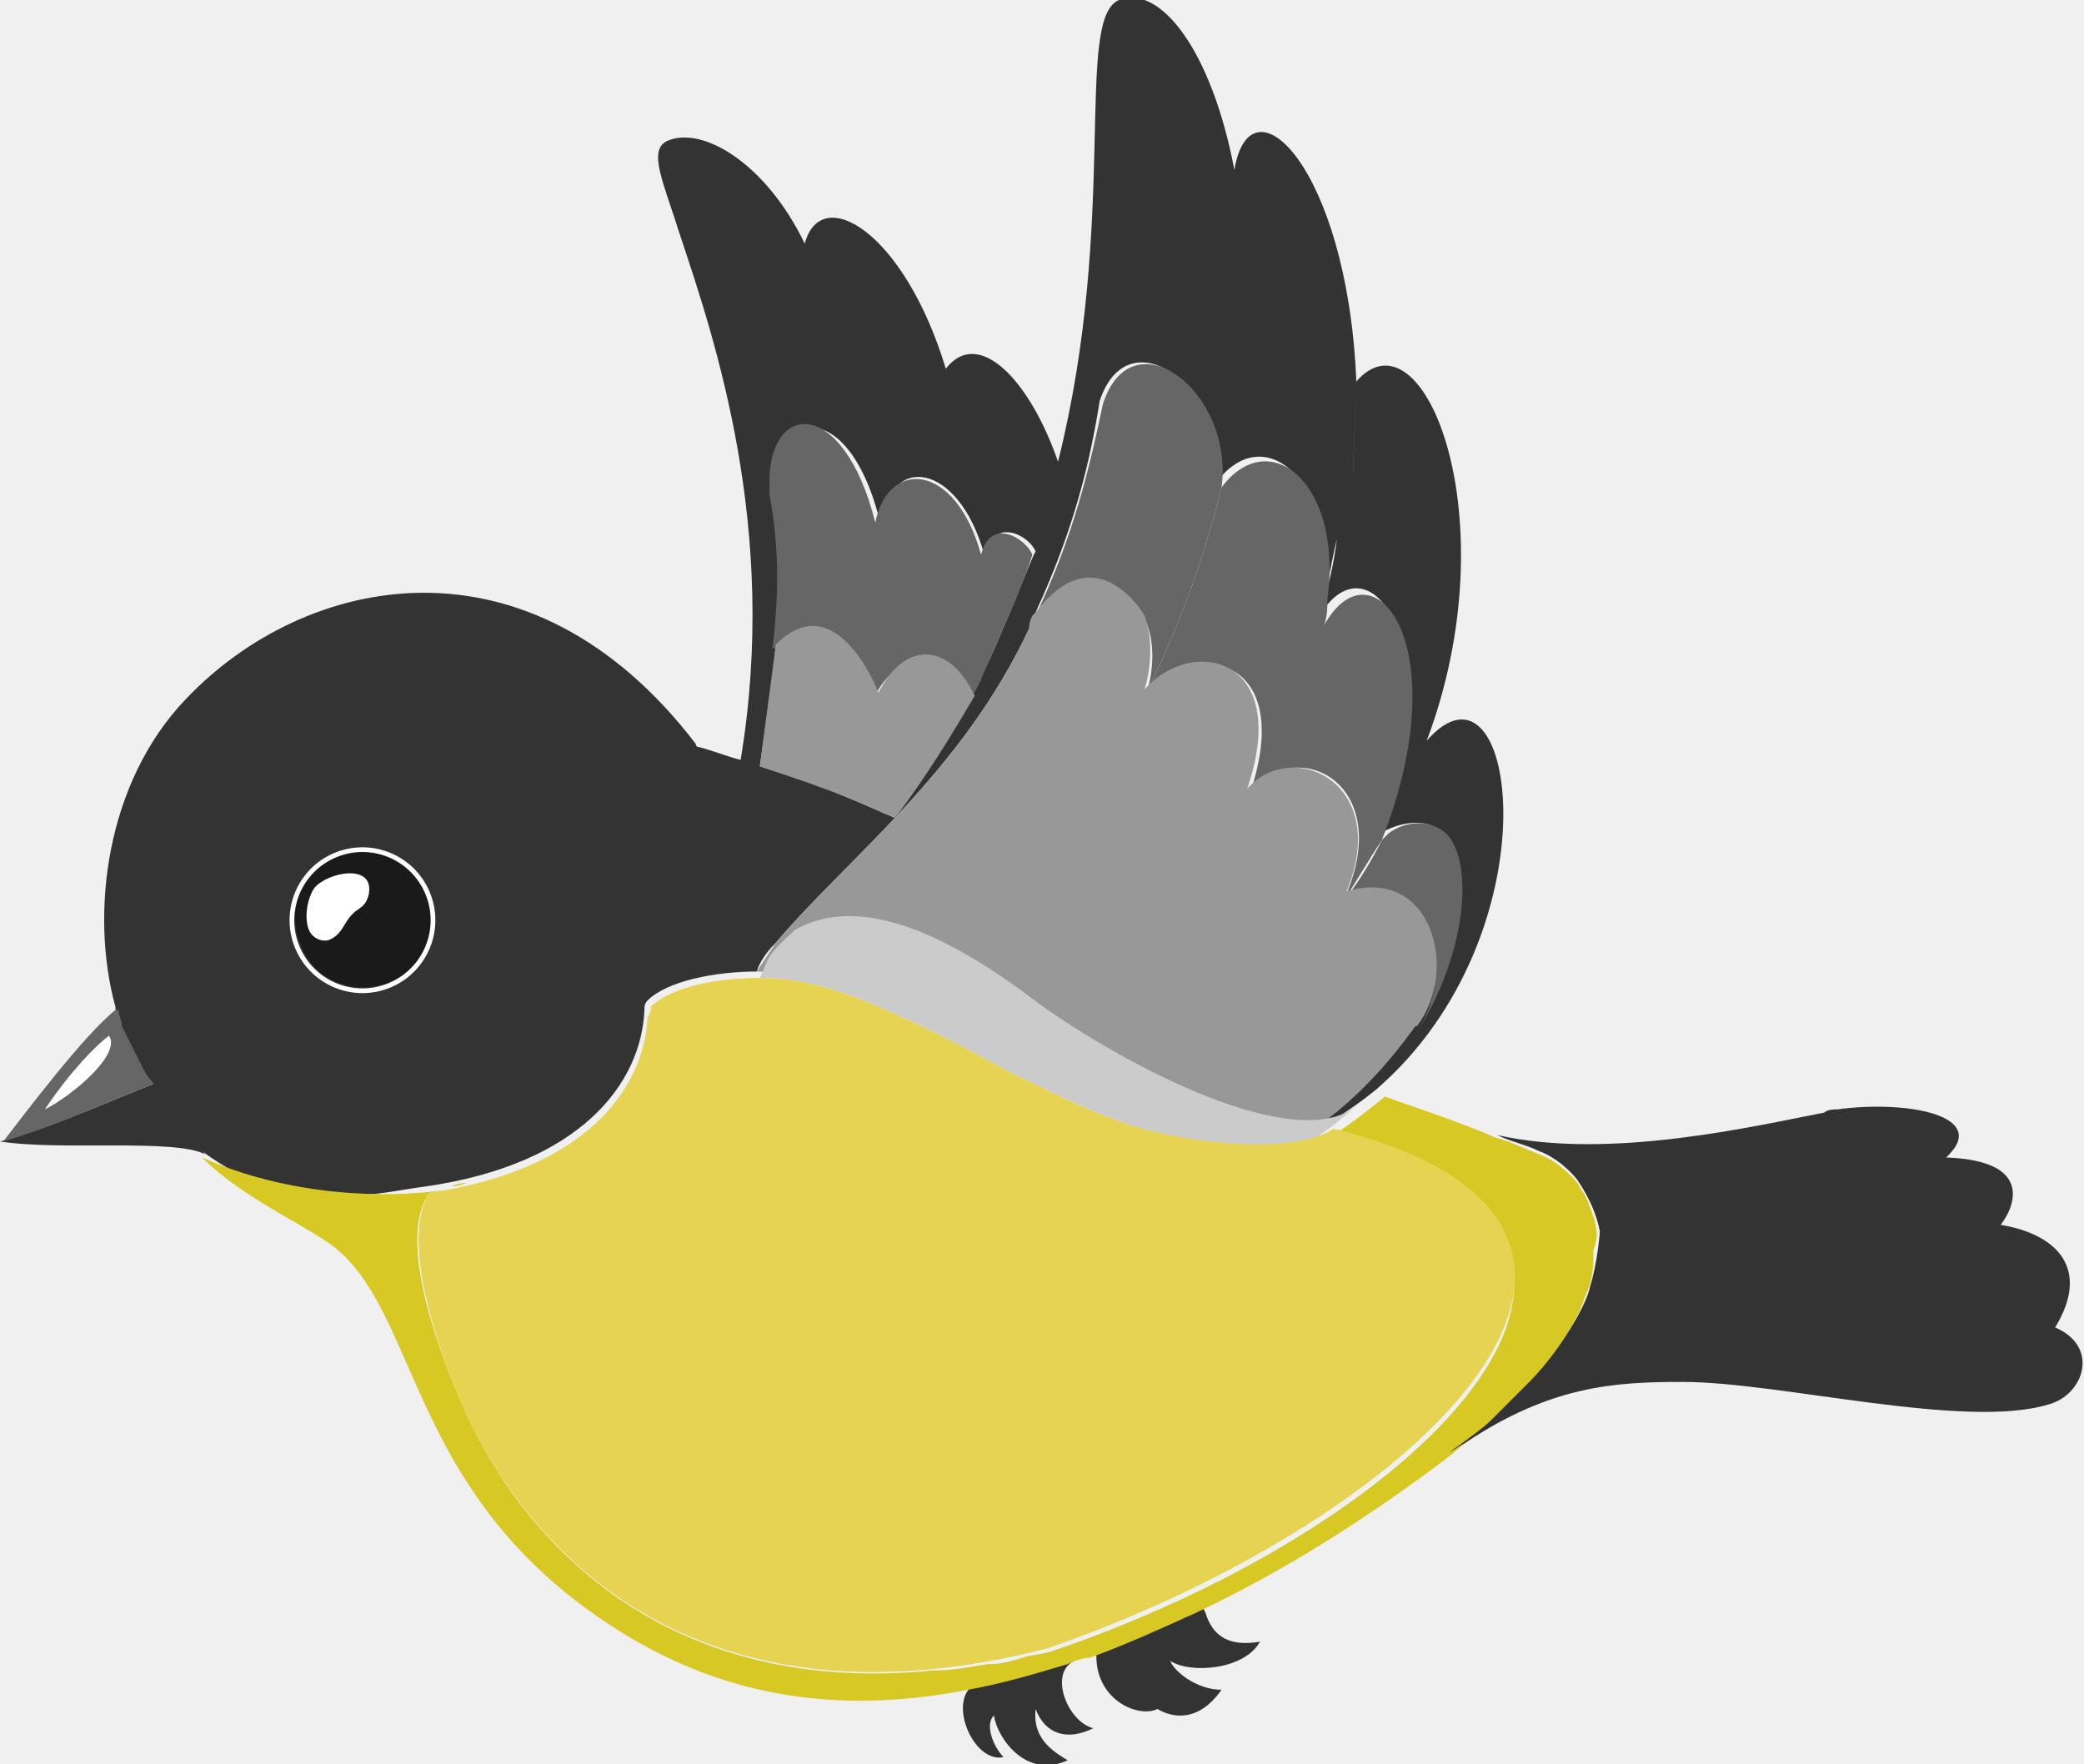
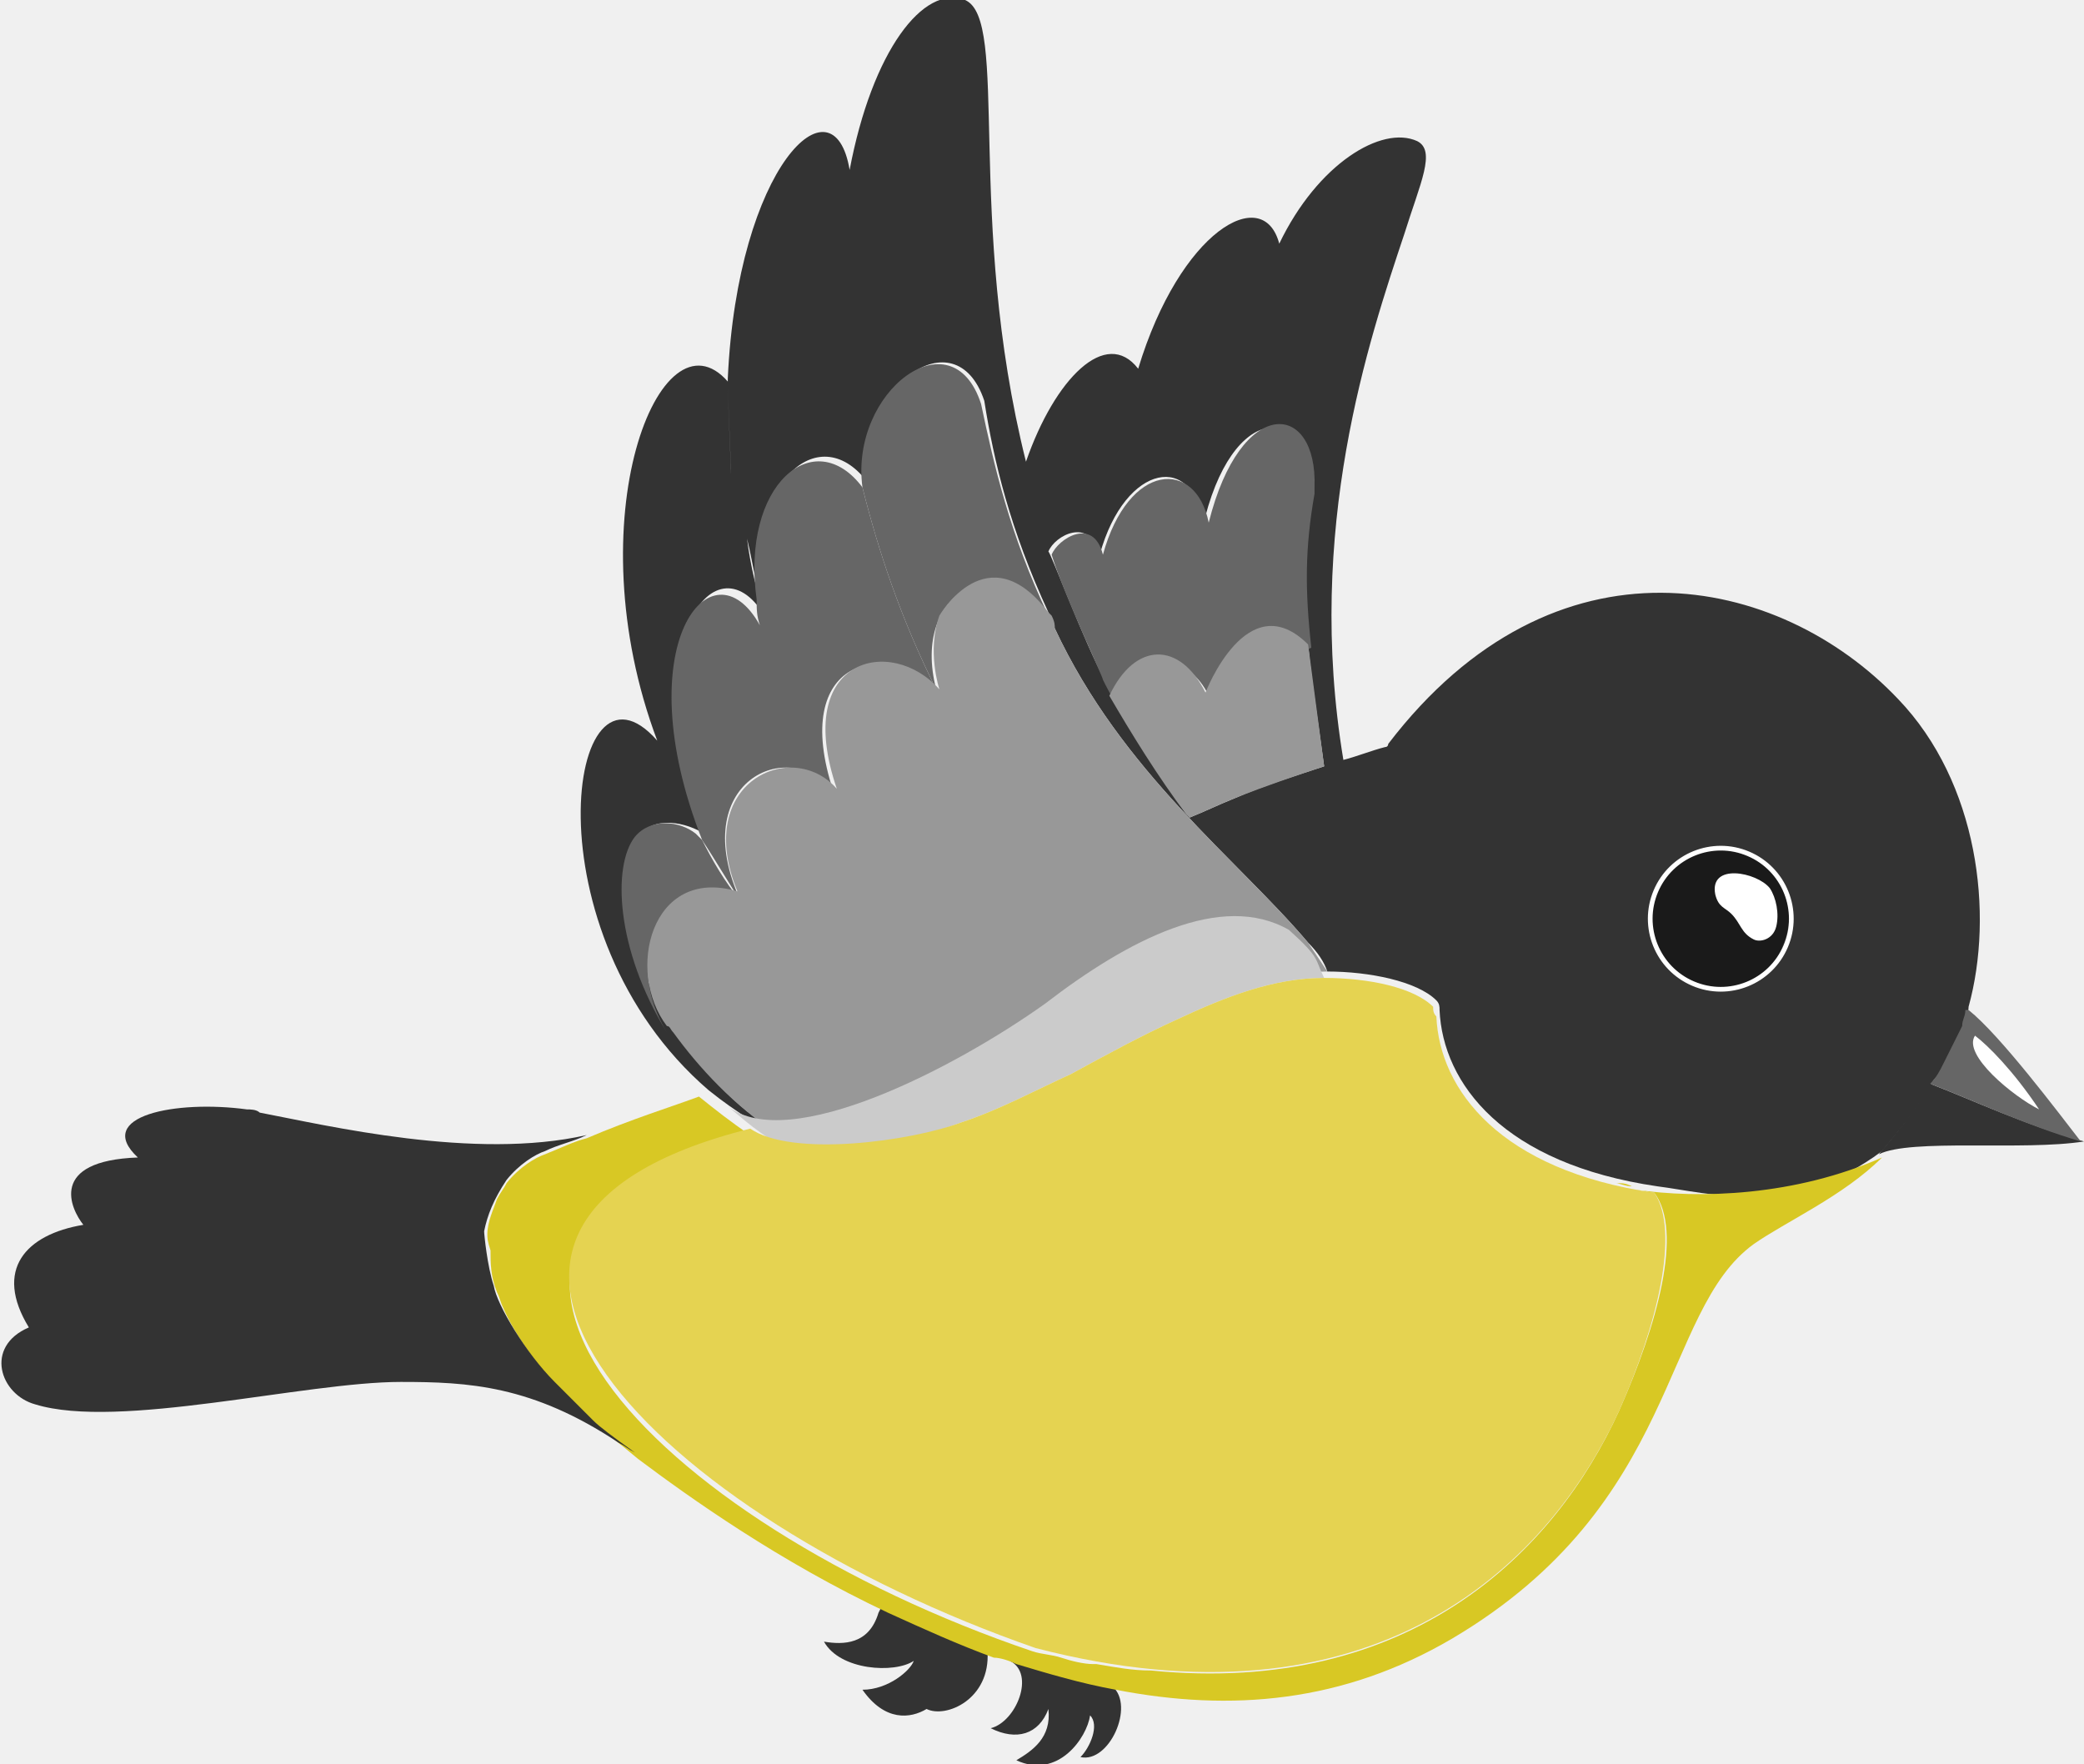
<svg xmlns="http://www.w3.org/2000/svg" version="1.1" id="Layer_1" x="0px" y="0px" viewBox="0 0 65 55" enable-background="new 0 0 65 55" xml:space="preserve">
-   <path fill="#333333" d="M44.5,23.1c2.6-6.9-0.1-13.6-2.2-11.2c0,0.6-0.1,2.6-0.1,2.9c0-0.4,0.1-2.3,0.1-2.9c0,0,0-0.1,0-0.1  C42,5.2,39,2.3,38.5,5.3c0.1,0.4,0.1,0.4,0,0c-0.7-3.7-2.3-5.8-3.6-5.3c-1.4,0.6,0,6.8-1.9,14.4l0,0c-0.9-2.6-2.5-4.2-3.5-2.9  c-1.3-4.3-3.9-5.8-4.4-3.9c-1.2-2.5-3.2-3.7-4.3-3.2c-0.6,0.3-0.1,1.3,0.4,2.9c1.1,3.3,3.1,9.2,1.9,16.4c-0.4-0.1-0.9-0.3-1.3-0.4  c-0.1,0-0.1-0.1-0.1-0.1v0c-5.2-6.8-12.2-5.3-15.9-1.4c-2.5,2.6-3,6.7-2.2,9.6c0,0.2,0.1,0.3,0.1,0.5c0.2,0.4,0.4,0.8,0.6,1.2l0,0  l0,0l0,0c0.1,0.2,0.2,0.4,0.4,0.6c0.5,0.9,1.1,1.6,1.6,2.2c2.8,2.1,5.4,1.3,7,1.1c4.8-0.7,6.7-3.2,6.8-5.5v0c0-0.1,0-0.2,0.1-0.3  c0.6-0.6,2.1-0.9,3.4-0.9l0,0c0.1-0.3,0.3-0.6,0.6-0.9c0,0,0,0,0,0c0,0,0,0,0,0c2.2-2.6,5.8-5.3,7.9-9.8c0.1-0.2,0.1-0.3,0.2-0.5  c1.2-2.6,1.7-4.7,2-6.6c0.9-2.7,4-0.4,3.6,2.6c0,0,0,0,0,0c0,0,0,0,0,0c1.5-2.1,3.8-0.1,3.3,3.4c0,0,0,0,0,0c0,0.3-0.1,0.5-0.1,0.8  c0,0,0,0,0,0c0.3-0.8,0.4-1.7,0.6-2.5c-0.1,0.8-0.3,1.7-0.6,2.5c1.5-2.7,4.2,0.6,1.8,6.7c0,0,0,0,0,0c0,0,0,0.1,0,0.1  c0.5-0.4,1.6-0.7,2.1-0.1c0.7,1,0.6,3.6-1,6.1c-0.1,0.1-0.1,0.2-0.2,0.2c-0.8,1.2-1.8,2.3-3.3,3.2c0.4-0.1,0.7-0.4,1-0.5  c0.6-0.4,0.9-0.6,1.4-1C48.6,29.1,47.3,19.9,44.5,23.1z M30.5,21.3c-0.1,0.2-0.2,0.3-0.2,0.4c-0.7,1.2-1.4,2.5-2.4,3.7  c0,0,0,0,0,0.1l0,0c-0.5-0.2-0.9-0.4-1.4-0.6c-0.9-0.4-1.9-0.7-2.8-1c0,0,0,0,0,0c0.2-1.5,0.4-2.7,0.5-3.8c0.2-1.7,0.2-3,0-4.7  c0,0,0-0.1,0-0.1c-0.1-2.7,2.4-2.9,3.3,1.2c0,0,0,0,0,0c0,0,0-0.1,0-0.1c0.2-2.3,2.4-2,3.2,0.9c0,0,0,0,0,0c0.3-1.2,1.4-0.6,1.6-0.1  C32.2,17.3,31.2,20,30.5,21.3z" />
+   <path fill="#333333" d="M22.1,34c0.5,0.4,0.8,0.6,1.4,1c0.3,0.1,0.6,0.4,1,0.5c-1.5-0.9-2.5-2-3.3-3.2c-0.1,0-0.1-0.1-0.2-0.2  c-1.6-2.5-1.7-5.1-1-6.1c0.5-0.6,1.6-0.3,2.1,0.1V26l0,0c-2.4-6.1,0.3-9.4,1.8-6.7c-0.3-0.8-0.5-1.7-0.6-2.5  c0.2,0.8,0.3,1.7,0.6,2.5l0,0c0-0.3-0.1-0.5-0.1-0.8l0,0c-0.5-3.5,1.8-5.5,3.3-3.4l0,0l0,0c-0.4-3,2.7-5.3,3.6-2.6  c0.3,1.9,0.8,4,2,6.6c0.1,0.2,0.1,0.3,0.2,0.5c2.1,4.5,5.7,7.2,7.9,9.8l0,0l0,0c0.3,0.3,0.5,0.6,0.6,0.9l0,0c1.3,0,2.8,0.3,3.4,0.9  c0.1,0.1,0.1,0.2,0.1,0.3l0,0c0.1,2.3,2,4.8,6.8,5.5c1.6,0.2,4.2,1,7-1.1c0.5-0.6,1.1-1.3,1.6-2.2c0.2-0.2,0.3-0.4,0.4-0.6l0,0l0,0  l0,0c0.2-0.4,0.4-0.8,0.6-1.2c0-0.2,0.1-0.3,0.1-0.5c0.8-2.9,0.3-7-2.2-9.6c-3.7-3.9-10.7-5.4-15.9,1.4l0,0c0,0,0,0.1-0.1,0.1  c-0.4,0.1-0.9,0.3-1.3,0.4c-1.2-7.2,0.8-13.1,1.9-16.4c0.5-1.6,1-2.6,0.4-2.9c-1.1-0.5-3.1,0.7-4.3,3.2c-0.5-1.9-3.1-0.4-4.4,3.9  c-1-1.3-2.6,0.3-3.5,2.9l0,0C30.1,6.8,31.5,0.6,30.1,0c-1.3-0.5-2.9,1.6-3.6,5.3c-0.1,0.4-0.1,0.4,0,0c-0.5-3-3.5-0.1-3.8,6.5v0.1  c0,0.6,0.1,2.5,0.1,2.9c0-0.3-0.1-2.3-0.1-2.9c-2.1-2.4-4.8,4.3-2.2,11.2C17.7,19.9,16.4,29.1,22.1,34z M32.7,17.2  c0.2-0.5,1.3-1.1,1.6,0.1l0,0c0.8-2.9,3-3.2,3.2-0.9v0.1l0,0c0.9-4.1,3.4-3.9,3.3-1.2v0.1c-0.2,1.7-0.2,3,0,4.7  c0.1,1.1,0.3,2.3,0.5,3.8l0,0c-0.9,0.3-1.9,0.6-2.8,1c-0.5,0.2-0.9,0.4-1.4,0.6l0,0c0-0.1,0-0.1,0-0.1c-1-1.2-1.7-2.5-2.4-3.7  c0-0.1-0.1-0.2-0.2-0.4C33.8,20,32.8,17.3,32.7,17.2z" />
  <g>
-     <path fill="#666666" d="M45.2,26.1c-0.5-0.6-1.4-0.5-1.9-0.1c-0.1,0.1-0.1,0.1-0.2,0.2c-0.3,0.6-0.7,1.3-1.2,1.9   c0.9-0.9,4.2,0.9,2.3,4.1C45.8,29.6,45.9,27,45.2,26.1z" />
-     <path fill="#666666" d="M41.9,28.1c0.4-0.6,0.8-1.3,1.2-1.9c0,0,0,0,0,0l0,0c2.4-6.1-0.3-9.4-1.8-6.7c0,0-0.2,0.8,0,0   c0.1-0.3,0.1-0.5,0.1-0.8c0.5-3.6-1.8-5.5-3.3-3.5l0,0c-0.5,2-1.2,4.1-2.3,6.3c0,0,0,0,0,0.1c1.5-1.7,4.6-1.1,3.2,3.1   c0.2-0.3,0.2-0.3,0,0C40.4,22.9,43.6,24.4,41.9,28.1C41.9,28.1,41.9,28.1,41.9,28.1z" />
-     <path fill="#666666" d="M35.8,21.5c1.1-2.2,1.8-4.3,2.3-6.3c0,0,0,0,0,0c0.4-3-2.8-5.4-3.7-2.6c-0.4,1.9-0.9,4.1-2.1,6.6l0,0   C33.8,17.1,36.6,18.4,35.8,21.5z" />
+     <path fill="#666666" d="M20.8,32.2c-1.9-3.2,1.4-5,2.3-4.1c-0.5-0.6-0.9-1.3-1.2-1.9c-0.1-0.1-0.1-0.1-0.2-0.2   c-0.5-0.4-1.4-0.5-1.9,0.1C19.1,27,19.2,29.6,20.8,32.2z" />
+     <path fill="#666666" d="M23.1,28.1c-1.7-3.7,1.5-5.2,2.9-3.4c-0.2-0.3-0.2-0.3,0,0c-1.4-4.2,1.7-4.8,3.2-3.1c0-0.1,0-0.1,0-0.1   c-1.1-2.2-1.8-4.3-2.3-6.3l0,0c-1.5-2-3.8-0.1-3.3,3.5c0,0.3,0,0.5,0.1,0.8c0.2,0.8,0,0,0,0c-1.5-2.7-4.2,0.6-1.8,6.7l0,0l0,0   C22.3,26.8,22.7,27.5,23.1,28.1L23.1,28.1z" />
+     <path fill="#666666" d="M32.7,19.2L32.7,19.2c-1.2-2.5-1.7-4.7-2.1-6.6c-0.9-2.8-4.1-0.4-3.7,2.6l0,0c0.5,2,1.2,4.1,2.3,6.3   C28.4,18.4,31.2,17.1,32.7,19.2z" />
  </g>
-   <path fill="#666666" d="M32.2,17.3c-0.2-0.5-1.3-1.2-1.6,0c0,0,0,0,0,0c-0.8-2.9-2.9-3-3.3-1c-1-4-3.4-3.8-3.3-1.1c0,0,0,0.2,0,0.2  c0.3,1.7,0.3,3,0.1,4.8l3.2,1.5c0.6-1.3,2.2-1.6,2.9,0.2c0.1-0.1,0.3-0.5,0.4-0.7C30.6,21.1,31.8,18.6,32.2,17.3z" />
-   <path fill="#333333" d="M30.3,52.6c1.1-0.2,2.1-0.5,3.1-0.8l0.1,0c-0.8,0.4-0.2,1.9,0.6,2.1c-0.8,0.4-1.5,0.2-1.8-0.6  c-0.1,0.9,0.5,1.3,1,1.6c-1.3,0.6-2.2-0.7-2.3-1.4c-0.3,0.3,0,1,0.3,1.3C30.4,55,29.6,53.2,30.3,52.6L30.3,52.6z" />
-   <path fill="#333333" d="M34.2,51.5c1.1-0.4,2.2-0.9,3.3-1.4l0.1,0.2c0.3,1,1.1,1,1.7,0.9c-0.5,0.9-2.2,1-2.8,0.6  c0.1,0.3,0.8,0.9,1.6,0.9c-0.7,1-1.5,0.9-2,0.6C35.5,53.6,34.1,53,34.2,51.5" />
-   <path fill="#333333" d="M4.8,33.8c0.5,0.9,1.1,1.6,1.6,2.2c-1-0.5-4.5-0.1-6.4-0.4C1.8,35.1,3.5,34.3,4.8,33.8L4.8,33.8z" />
-   <path fill="#666666" d="M0.1,35.6c0.7-0.9,2.5-3.3,3.5-4.1l0.1,0c0,0.2,0.1,0.3,0.1,0.5c0.2,0.4,0.4,0.8,0.6,1.2  c0.1,0.2,0.2,0.4,0.4,0.6l0,0C3.5,34.3,1.8,35.1,0.1,35.6" />
-   <path fill="#989898" d="M27.4,21.6c0,0-1.3-3.4-3.2-1.5c0,0-0.3,2.3-0.5,3.8c0.9,0.3,1.8,0.6,2.8,1c0.1-0.1,0.1-0.1,0,0  c0.5,0.2,0.9,0.4,1.4,0.6l0,0c0,0,0,0,0.1-0.1c0.9-1.2,1.7-2.5,2.4-3.7C29.6,20,28.2,20,27.4,21.6z" />
-   <path fill="#989898" d="M42,27.8c1.4-3.4-1.7-4.8-3.1-3.2c-0.2,0.3-0.4,0.7-0.6,1c0.2-0.3,0.4-0.7,0.6-1c1.4-4.1-1.7-4.8-3.2-3.1  c0,0,0.4-1.2,0-2.3c0,0-1.5-2.6-3.4-0.1l-0.1,0.1c-0.1,0.2-0.1,0.3-0.1,0.4c-2.1,4.5-5.7,7.2-7.9,9.8c0,0,0,0,0,0  c-0.2,0.3-0.4,0.6-0.6,0.9l0,0c0,0,0,0,0,0c1.5,0,3,0.6,4.6,1.3l0-0.1l0,0.1c1.1,0.5,2.2,1.1,3.3,1.7l0-0.1c0,0,0,0,0,0l0,0.1  c1.1,0.6,2.2,1.1,3.4,1.5l0,0c1.6,0.6,3.4,1,5.3,0.8c0.2-0.1,0.3-0.1,0.5-0.2c1.4-0.9,2.5-2.1,3.3-3.2c0.1-0.1,0.1-0.2,0.2-0.2  C45.5,30.3,44.7,27,42,27.8z M35,34.9C35,34.9,35,34.9,35,34.9C35,34.9,35,34.9,35,34.9L35,34.9z" />
+   <path fill="#666666" d="M34.4,21.2c0.1,0.2,0.3,0.6,0.4,0.7c0.7-1.8,2.3-1.5,2.9-0.2l3.2-1.5c-0.2-1.8-0.2-3.1,0.1-4.8v-0.2  c0.1-2.7-2.3-2.9-3.3,1.1c-0.4-2-2.5-1.9-3.3,1l0,0c-0.3-1.2-1.4-0.5-1.6,0C33.2,18.6,34.4,21.1,34.4,21.2z" />
+   <path fill="#333333" d="M34.7,52.6c0.7,0.6-0.1,2.4-1,2.2c0.3-0.3,0.6-1,0.3-1.3c-0.1,0.7-1,2-2.3,1.4c0.5-0.3,1.1-0.7,1-1.6  c-0.3,0.8-1,1-1.8,0.6c0.8-0.2,1.4-1.7,0.6-2.1h0.1C32.6,52.1,33.6,52.4,34.7,52.6L34.7,52.6z" />
+   <path fill="#333333" d="M30.8,51.5c0.1,1.5-1.3,2.1-1.9,1.8c-0.5,0.3-1.3,0.4-2-0.6c0.8,0,1.5-0.6,1.6-0.9c-0.6,0.4-2.3,0.3-2.8-0.6  c0.6,0.1,1.4,0.1,1.7-0.9l0.1-0.2C28.6,50.6,29.7,51.1,30.8,51.5" />
+   <path fill="#333333" d="M60.2,33.8c1.3,0.5,3,1.3,4.8,1.8c-1.9,0.3-5.4-0.1-6.4,0.4C59.1,35.4,59.7,34.7,60.2,33.8L60.2,33.8z" />
+   <path fill="#666666" d="M64.9,35.6c-1.7-0.5-3.4-1.3-4.7-1.8l0,0c0.2-0.2,0.3-0.4,0.4-0.6c0.2-0.4,0.4-0.8,0.6-1.2  c0-0.2,0.1-0.3,0.1-0.5h0.1C62.4,32.3,64.2,34.7,64.9,35.6" />
+   <path fill="#989898" d="M34.6,21.7c0.7,1.2,1.5,2.5,2.4,3.7c0.1,0.1,0.1,0.1,0.1,0.1l0,0c0.5-0.2,0.9-0.4,1.4-0.6  c-0.1-0.1-0.1-0.1,0,0c1-0.4,1.9-0.7,2.8-1c-0.2-1.5-0.5-3.8-0.5-3.8c-1.9-1.9-3.2,1.5-3.2,1.5C36.8,20,35.4,20,34.6,21.7z" />
+   <path fill="#989898" d="M20.8,32c0.1,0,0.1,0.1,0.2,0.2c0.8,1.1,1.9,2.3,3.3,3.2c0.2,0.1,0.3,0.1,0.5,0.2c1.9,0.2,3.7-0.2,5.3-0.8  l0,0c1.2-0.4,2.3-0.9,3.4-1.5v-0.1l0,0v0.1c1.1-0.6,2.2-1.2,3.3-1.7v-0.1v0.1c1.6-0.7,3.1-1.3,4.6-1.3l0,0l0,0  c-0.2-0.3-0.4-0.6-0.6-0.9l0,0c-2.2-2.6-5.8-5.3-7.9-9.8c0-0.1,0-0.2-0.1-0.4l-0.1-0.1c-1.9-2.5-3.4,0.1-3.4,0.1  c-0.4,1.1,0,2.3,0,2.3c-1.5-1.7-4.6-1-3.2,3.1c0.2,0.3,0.4,0.7,0.6,1c-0.2-0.3-0.4-0.7-0.6-1c-1.4-1.6-4.5-0.2-3.1,3.2  C20.3,27,19.5,30.3,20.8,32z M30,34.9L30,34.9L30,34.9L30,34.9z" />
  <g>
-     <path fill="#D8C824" d="M14.6,36.9c-0.1,0-0.3,0.1-0.5,0.1C14.3,36.9,14.4,36.9,14.6,36.9z" />
-     <path fill="#D8C824" d="M49.8,38.5c0-0.4-0.2-0.8-0.3-1.1c-0.1-0.2-0.2-0.3-0.3-0.5c-0.4-0.5-0.9-0.8-1.2-0.9   c-0.5-0.2-0.9-0.4-1.3-0.5c0,0,0,0,0,0c-1.4-0.6-2.7-1-3.5-1.3l0,0c-0.5,0.4-1,0.8-1.6,1.2c11.9,3,3,12.1-8.8,16.1c0,0,0,0,0,0   c-0.3,0.1-0.6,0.1-0.9,0.2c-0.3,0.1-0.7,0.2-1,0.2c0,0-0.1,0-0.1,0c-0.6,0.1-1.1,0.2-1.7,0.2c-8.1,0.8-12.6-3.7-14.6-8.1   c-1.2-2.7-2-5.6-1.1-6.8c0.2,0,0.4-0.1,0.6-0.1c-2,0.3-5,0.2-7.7-1c1.2,1.2,3,2,4,2.7c2.9,2.1,2.3,8.1,9.4,12.3   c3.4,2,6.9,2.3,10.5,1.6c1.1-0.2,2.1-0.5,3.1-0.8c0.2-0.1,0.5-0.2,0.7-0.2c1.1-0.4,2.2-0.9,3.3-1.4c3.4-1.6,6.2-3.6,7.8-4.8   c0,0,0,0,0,0c0.6-0.5,1.1-0.9,1.3-1c0.5-0.4,0.9-0.8,1.2-1.2c0.8-0.9,1.4-1.8,1.7-2.5c0.1-0.2,0.1-0.3,0.2-0.5   c0.2-0.5,0.2-0.9,0.2-1.3C49.8,38.7,49.8,38.6,49.8,38.5z" />
+     <path fill="#D8C824" d="M50.9,37c-0.2,0-0.4-0.1-0.5-0.1C50.6,36.9,50.7,36.9,50.9,37z" />
+     <path fill="#D8C824" d="M15.3,39c0,0.4,0,0.8,0.2,1.3c0.1,0.2,0.1,0.3,0.2,0.5c0.3,0.7,0.9,1.6,1.7,2.5c0.3,0.4,0.7,0.8,1.2,1.2   c0.2,0.1,0.7,0.5,1.3,1l0,0c1.6,1.2,4.4,3.2,7.8,4.8c1.1,0.5,2.2,1,3.3,1.4c0.2,0,0.5,0.1,0.7,0.2c1,0.3,2,0.6,3.1,0.8   c3.6,0.7,7.1,0.4,10.5-1.6c7.1-4.2,6.5-10.2,9.4-12.3c1-0.7,2.8-1.5,4-2.7c-2.7,1.2-5.7,1.3-7.7,1c0.2,0,0.4,0.1,0.6,0.1   c0.9,1.2,0.1,4.1-1.1,6.8c-2,4.4-6.5,8.9-14.6,8.1c-0.6,0-1.1-0.1-1.7-0.2h-0.1c-0.3,0-0.7-0.1-1-0.2c-0.3-0.1-0.6-0.1-0.9-0.2l0,0   c-11.8-4-20.7-13.1-8.8-16.1c-0.6-0.4-1.1-0.8-1.6-1.2l0,0c-0.8,0.3-2.1,0.7-3.5,1.3l0,0c-0.4,0.1-0.8,0.3-1.3,0.5   c-0.3,0.1-0.8,0.4-1.2,0.9c-0.1,0.2-0.2,0.3-0.3,0.5c-0.1,0.3-0.3,0.7-0.3,1.1C15.2,38.6,15.2,38.7,15.3,39z" />
  </g>
-   <path fill="#333333" d="M64.1,41.4c1.1-1.8,0.1-2.9-1.7-3.2c0,0,0,0,0,0c0,0,0,0,0,0c0.4-0.5,1.1-2-1.7-2.1c0,0,0,0,0,0h0l0,0  c1.4-1.3-1.2-1.8-3.4-1.5c0.3,0,0.5,0,0.8,0c-0.3,0-0.5,0-0.8,0c-0.1,0-0.3,0-0.4,0.1c-2.1,0.4-6.7,1.5-10.2,0.7  c0.4,0.2,0.9,0.3,1.3,0.5c0.3,0.1,0.8,0.4,1.2,0.9l0,0l0,0c0.4,0.6,0.6,1.1,0.7,1.6l0,0l0,0c0,0.1-0.1,1.1-0.3,1.7  c-0.1,0.6-1,2.1-1.9,3l0,0c-0.4,0.4-0.8,0.8-1.2,1.2c-0.2,0.2-0.6,0.5-1.3,1c0.2-0.1,0.3-0.2,0.5-0.3c2.7-1.8,4.7-1.9,6.8-1.9  c3,0,8.8,1.5,11.4,0.7C65,43.5,65.5,42,64.1,41.4z" />
-   <path fill="#CBCBCB" d="M40.3,35.8C38.4,36,36.6,35.6,35,35c-1.2-0.4-2.3-1-3.4-1.5c-1.1-0.6-2.2-1.2-3.3-1.7  c-1.5-0.7-3-1.3-4.6-1.3c0.3-0.6,0.1-0.6,1.1-1.5c2.1-1.2,5,0.3,7.6,2.3c2.8,2,8,4.7,9.9,3.2C41.6,35.1,40.9,35.7,40.3,35.8" />
-   <path fill="#1A1A1A" d="M13.3,27.8c0.5,1.1,0,2.4-1.1,2.8c-1.1,0.5-2.4,0-2.8-1.1c-0.5-1.1,0-2.4,1.1-2.8  C11.6,26.2,12.8,26.7,13.3,27.8" />
-   <ellipse transform="matrix(0.9205 -0.3908 0.3908 0.9205 -10.3126 6.6974)" fill="none" stroke="#FFFFFF" stroke-width="0.147" cx="11.3" cy="28.7" rx="2.2" ry="2.2" />
-   <path fill="#FFFFFF" d="M9.6,28.9c-0.1-0.4,0-0.9,0.2-1.2c0.4-0.5,1.9-0.8,1.7,0.2c-0.1,0.4-0.3,0.4-0.5,0.6  c-0.3,0.3-0.3,0.6-0.7,0.8C10.1,29.4,9.7,29.3,9.6,28.9" />
-   <path fill="#FFFFFF" d="M3.4,32.3c0.4,0.6-1.2,1.9-2,2.3C2.2,33.4,3,32.6,3.4,32.3" />
-   <path fill="#E5D351" d="M41.6,35.2c-1.3,0.9-5,0.4-6.6-0.2c-1.2-0.4-2.3-1-3.4-1.5c-1.1-0.6-2.2-1.2-3.3-1.7c-1.5-0.7-3-1.3-4.6-1.3  c0,0,0,0,0,0c-1.4,0-2.8,0.3-3.4,0.9c0,0.1,0,0.2-0.1,0.3c-0.1,2.3-2,4.8-6.8,5.5c-0.8,1.2-0.1,4.1,1.1,6.8c2.3,5,7.8,10.1,18.2,7.4  c0,0,0,0,0,0C44.5,47.3,53.6,38.2,41.6,35.2z" />
+   <path fill="#333333" d="M1.1,43.8c2.6,0.8,8.4-0.7,11.4-0.7c2.1,0,4.1,0.1,6.8,1.9c0.2,0.1,0.3,0.2,0.5,0.3c-0.7-0.5-1.1-0.8-1.3-1  c-0.4-0.4-0.8-0.8-1.2-1.2l0,0c-0.9-0.9-1.8-2.4-1.9-3c-0.2-0.6-0.3-1.6-0.3-1.7l0,0l0,0c0.1-0.5,0.3-1,0.7-1.6l0,0l0,0  c0.4-0.5,0.9-0.8,1.2-0.9c0.4-0.2,0.9-0.3,1.3-0.5c-3.5,0.8-8.1-0.3-10.2-0.7c-0.1-0.1-0.3-0.1-0.4-0.1c-0.3,0-0.5,0-0.8,0  c0.3,0,0.5,0,0.8,0c-2.2-0.3-4.8,0.2-3.4,1.5l0,0l0,0l0,0c-2.8,0.1-2.1,1.6-1.7,2.1l0,0l0,0c-1.8,0.3-2.8,1.4-1.7,3.2  C-0.5,42,0,43.5,1.1,43.8z" />
+   <path fill="#CBCBCB" d="M24.7,35.8c-0.6-0.1-1.3-0.7-2-1.3c1.9,1.5,7.1-1.2,9.9-3.2c2.6-2,5.5-3.5,7.6-2.3c1,0.9,0.8,0.9,1.1,1.5  c-1.6,0-3.1,0.6-4.6,1.3c-1.1,0.5-2.2,1.1-3.3,1.7C32.3,34,31.2,34.6,30,35C28.4,35.6,26.6,36,24.7,35.8" />
+   <path fill="#1A1A1A" d="M51.7,27.8c0.5-1.1,1.7-1.6,2.8-1.1c1.1,0.4,1.6,1.7,1.1,2.8c-0.4,1.1-1.7,1.6-2.8,1.1  C51.7,30.2,51.2,28.9,51.7,27.8" />
+   <ellipse transform="matrix(0.3908 -0.9205 0.9205 0.3908 6.2668 66.8682)" fill="none" stroke="#FFFFFF" stroke-width="0.147" cx="53.7" cy="28.7" rx="2.2" ry="2.2" />
+   <path fill="#FFFFFF" d="M55.4,28.9c-0.1,0.4-0.5,0.5-0.7,0.4c-0.4-0.2-0.4-0.5-0.7-0.8c-0.2-0.2-0.4-0.2-0.5-0.6  c-0.2-1,1.3-0.7,1.7-0.2C55.4,28,55.5,28.5,55.4,28.9" />
+   <path fill="#FFFFFF" d="M61.6,32.3c0.4,0.3,1.2,1.1,2,2.3C62.8,34.2,61.2,32.9,61.6,32.3" />
+   <path fill="#E5D351" d="M32.3,51.4L32.3,51.4C42.7,54.1,48.2,49,50.5,44c1.2-2.7,1.9-5.6,1.1-6.8c-4.8-0.7-6.7-3.2-6.8-5.5  c-0.1-0.1-0.1-0.2-0.1-0.3c-0.6-0.6-2-0.9-3.4-0.9l0,0c-1.6,0-3.1,0.6-4.6,1.3c-1.1,0.5-2.2,1.1-3.3,1.7C32.3,34,31.2,34.6,30,35  c-1.6,0.6-5.3,1.1-6.6,0.2C11.4,38.2,20.5,47.3,32.3,51.4z" />
</svg>
